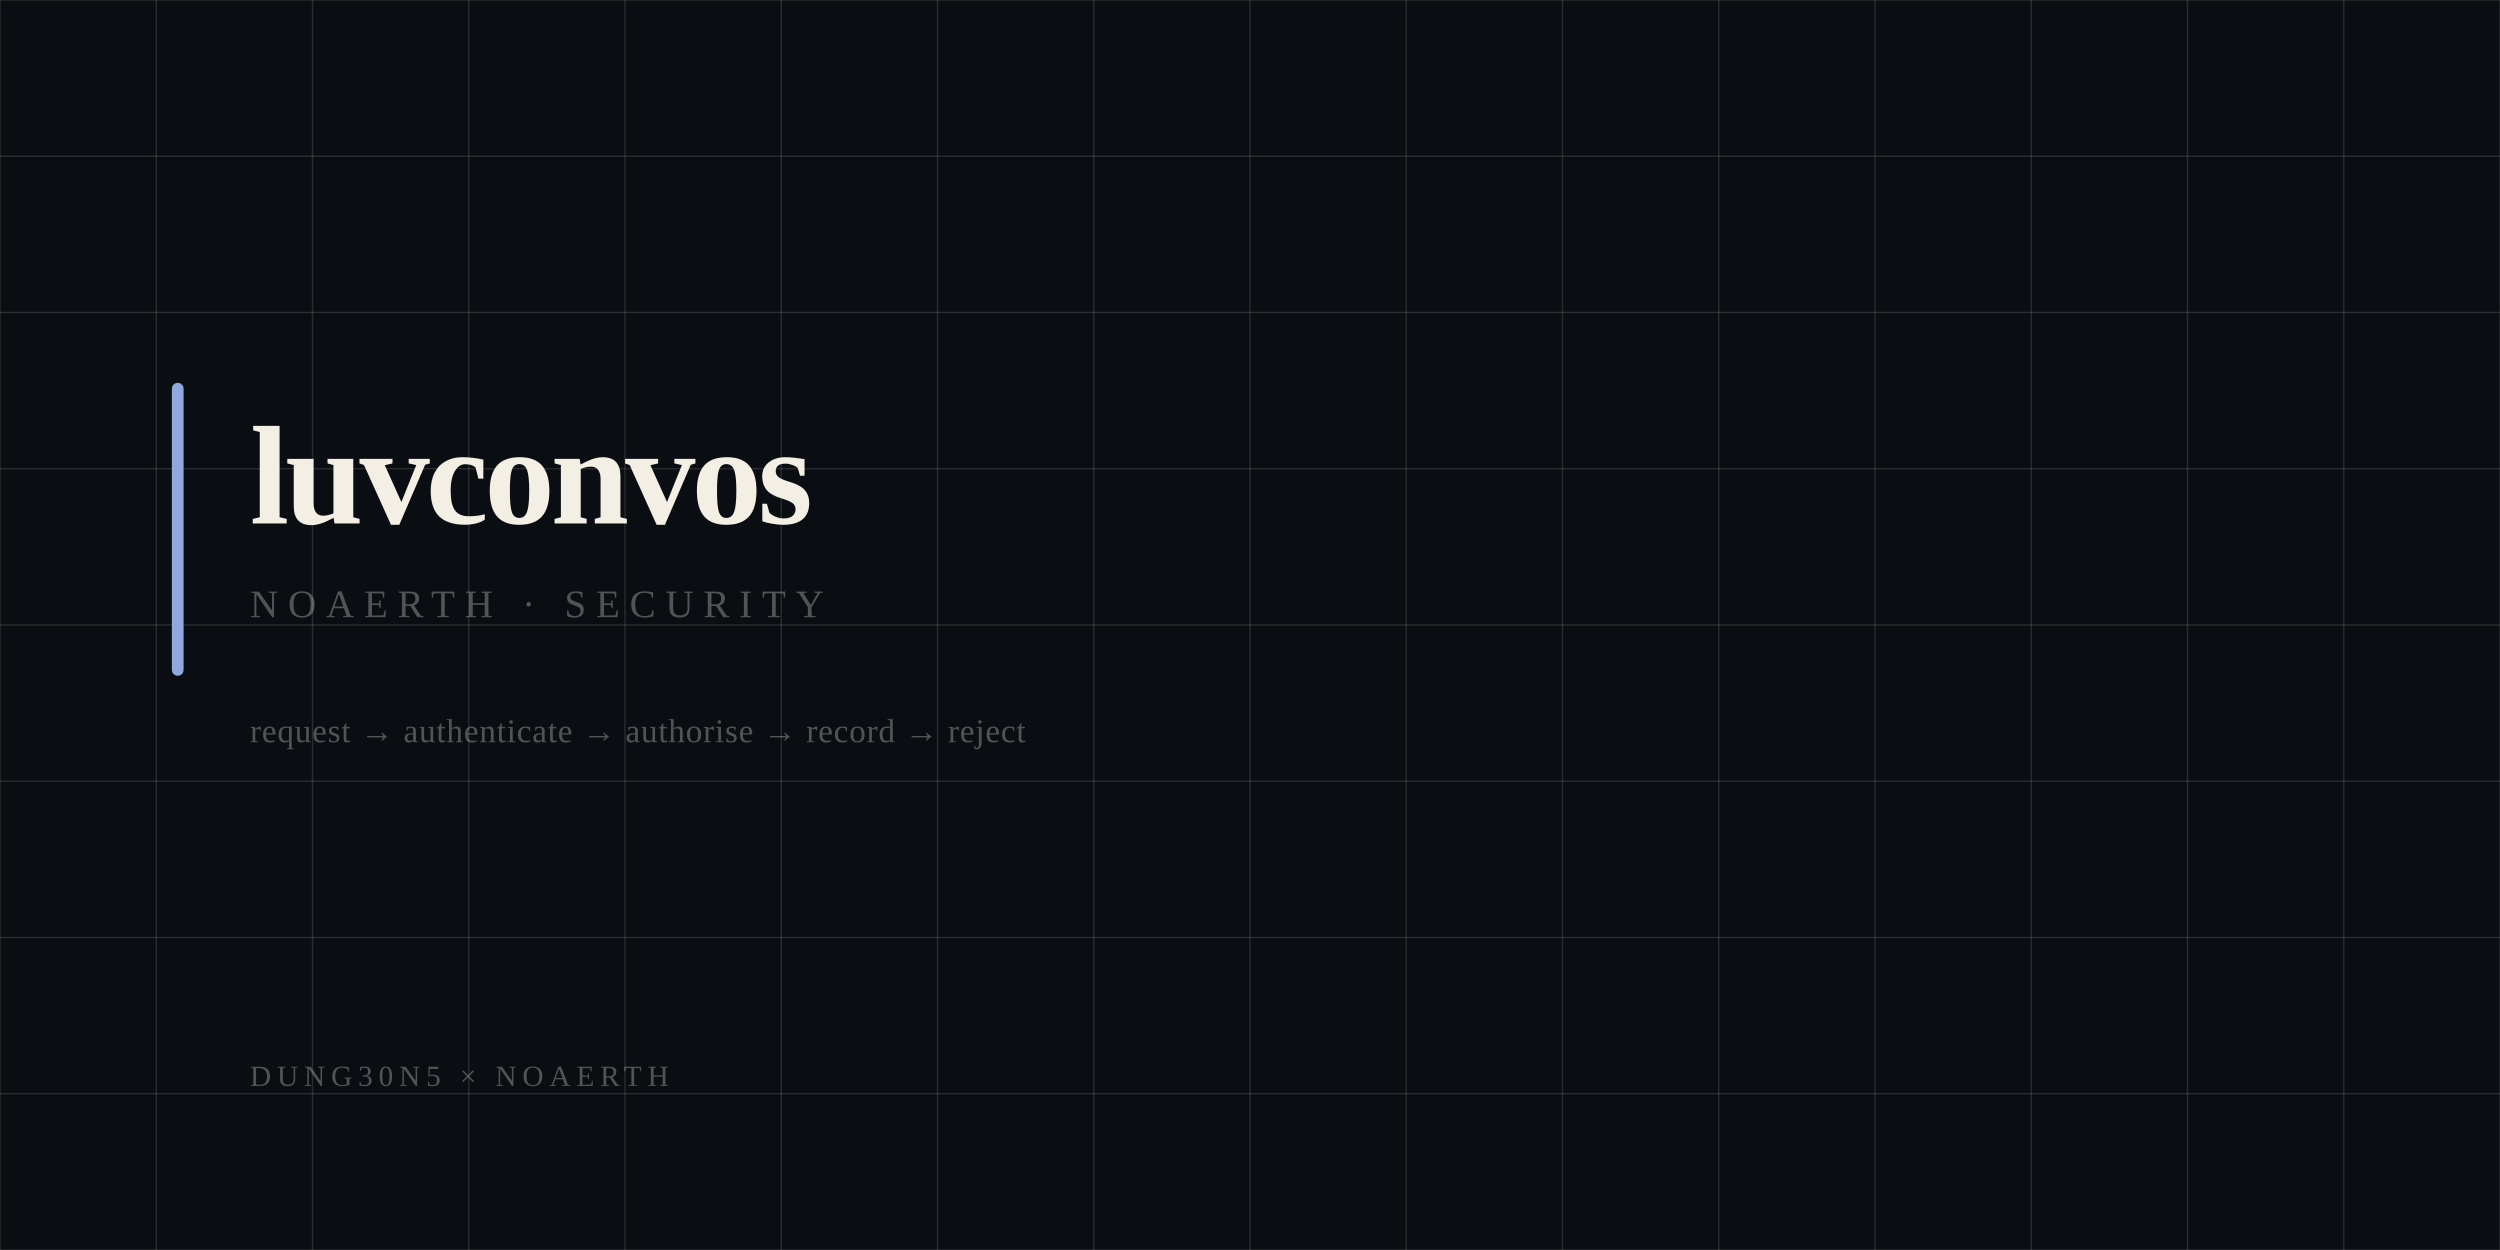
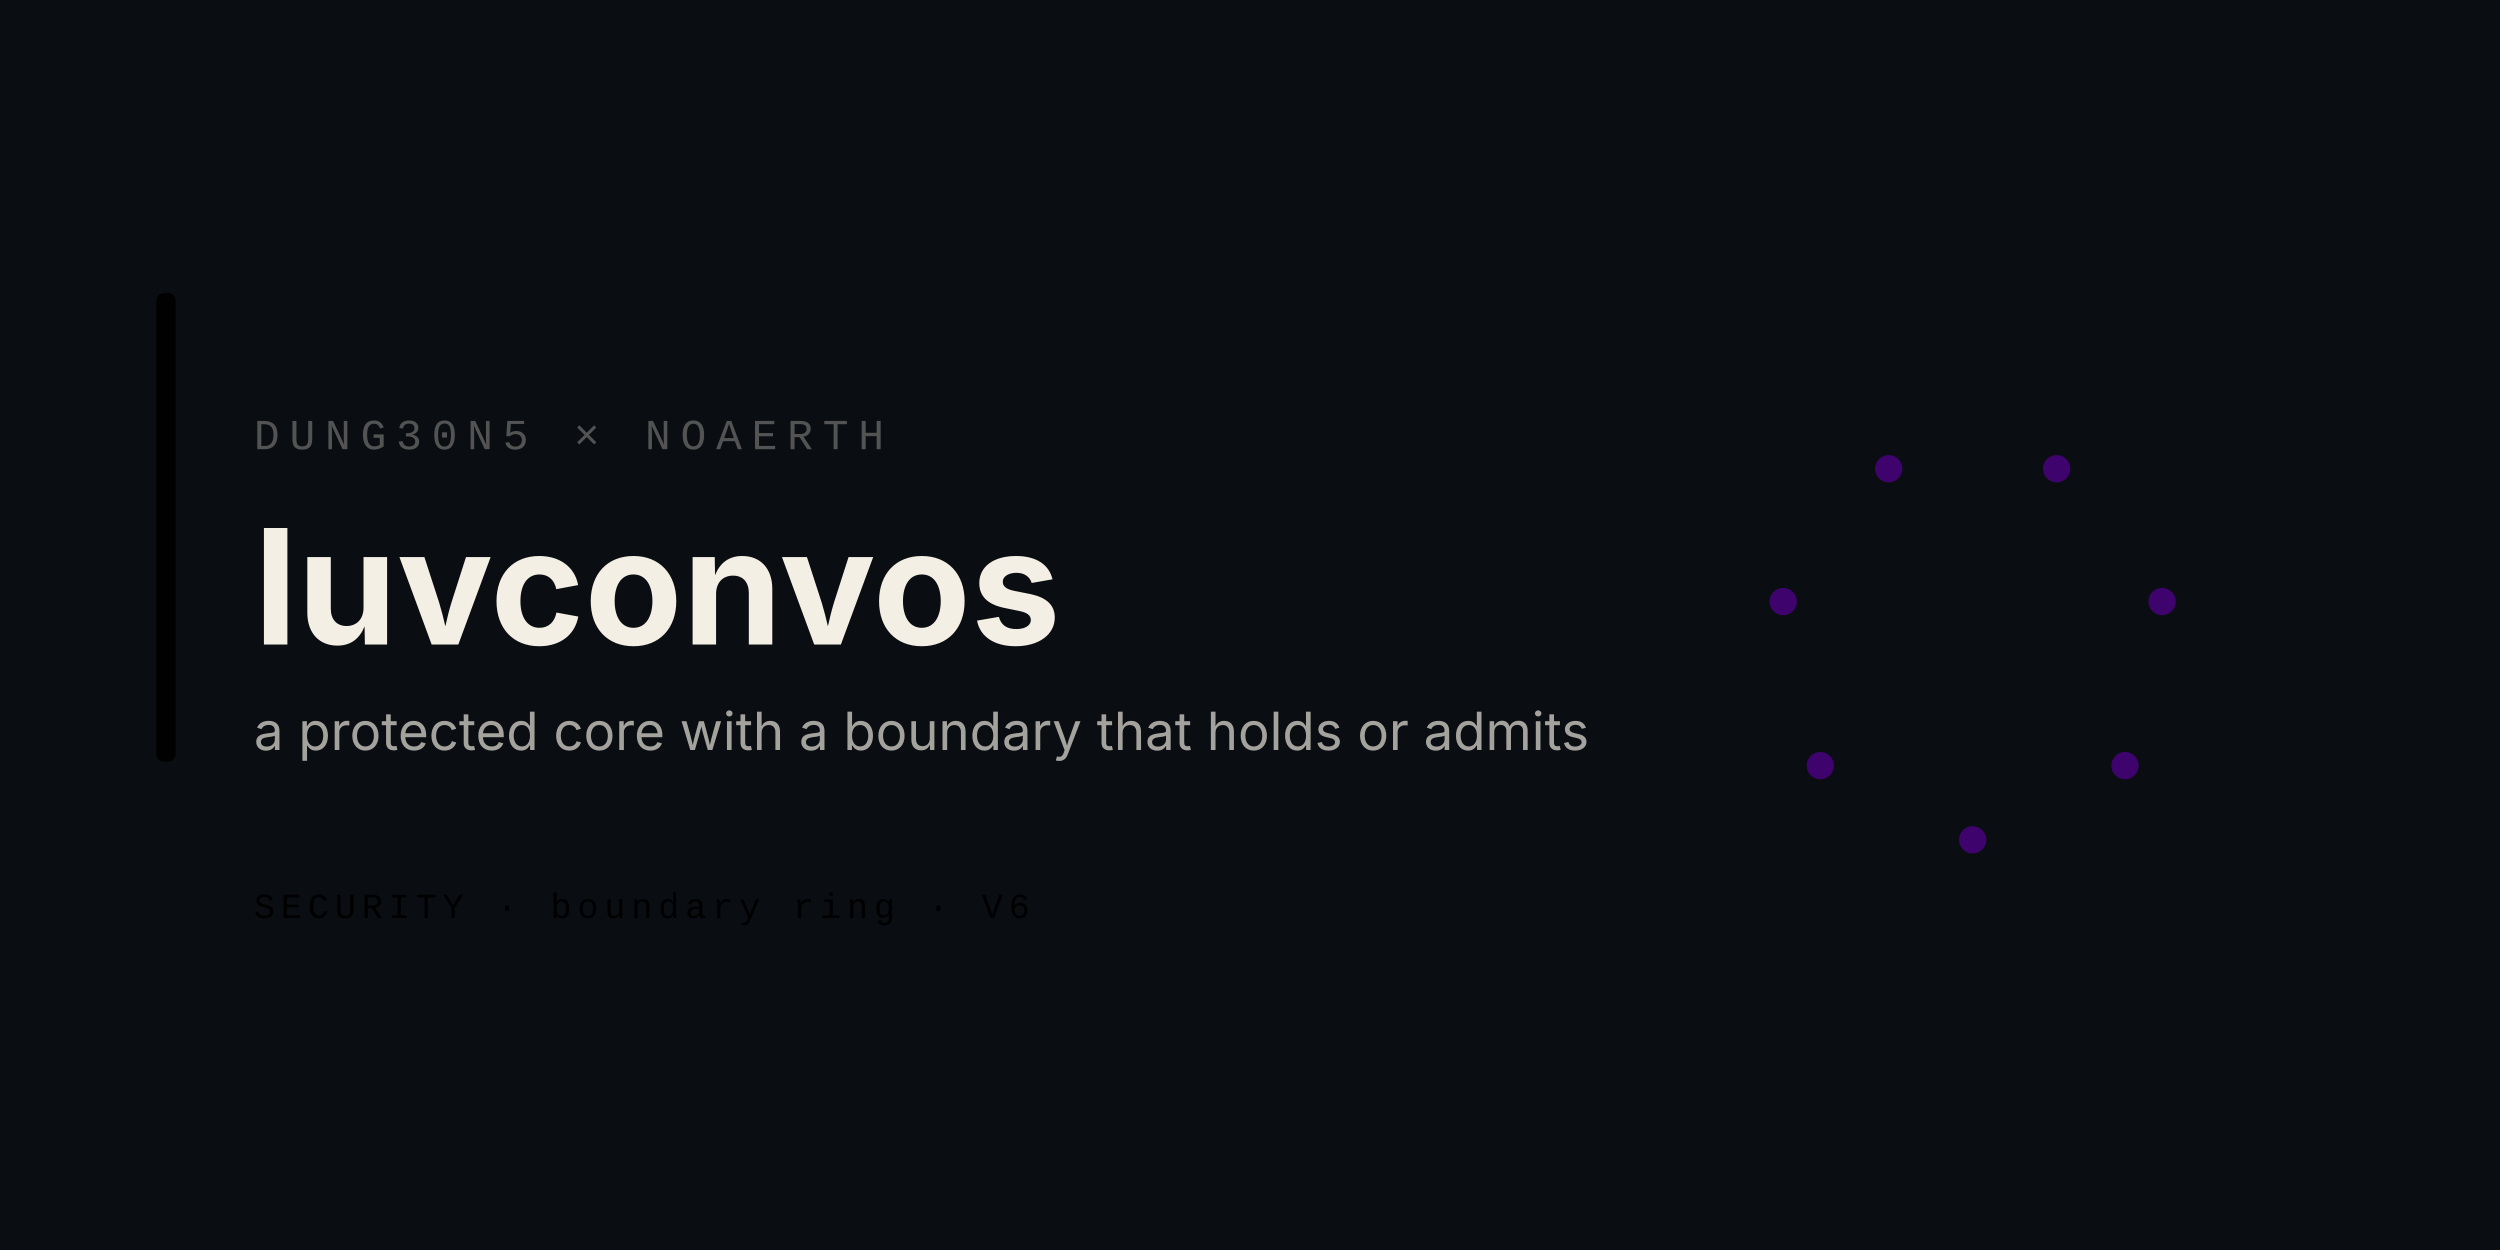
- <svg xmlns="http://www.w3.org/2000/svg" viewBox="0 0 1280 640" width="1280" height="640" role="img" aria-label="luvconvos — NOAERTH project card.">
+ <svg xmlns="http://www.w3.org/2000/svg" viewBox="0 0 1280 640" width="1280" height="640" role="img" aria-label="luvconvos project card">
  <rect width="1280" height="640" fill="#0a0d12" />
-   <line x1="0" y1="0" x2="0" y2="640" stroke="#f4efe424" stroke-width="0.7" />
-   <line x1="80" y1="0" x2="80" y2="640" stroke="#f4efe424" stroke-width="0.7" />
-   <line x1="160" y1="0" x2="160" y2="640" stroke="#f4efe424" stroke-width="0.7" />
-   <line x1="240" y1="0" x2="240" y2="640" stroke="#f4efe424" stroke-width="0.7" />
-   <line x1="320" y1="0" x2="320" y2="640" stroke="#f4efe424" stroke-width="0.7" />
-   <line x1="400" y1="0" x2="400" y2="640" stroke="#f4efe424" stroke-width="0.7" />
-   <line x1="480" y1="0" x2="480" y2="640" stroke="#f4efe424" stroke-width="0.7" />
-   <line x1="560" y1="0" x2="560" y2="640" stroke="#f4efe424" stroke-width="0.7" />
-   <line x1="640" y1="0" x2="640" y2="640" stroke="#f4efe424" stroke-width="0.7" />
-   <line x1="720" y1="0" x2="720" y2="640" stroke="#f4efe424" stroke-width="0.7" />
-   <line x1="800" y1="0" x2="800" y2="640" stroke="#f4efe424" stroke-width="0.7" />
-   <line x1="880" y1="0" x2="880" y2="640" stroke="#f4efe424" stroke-width="0.7" />
-   <line x1="960" y1="0" x2="960" y2="640" stroke="#f4efe424" stroke-width="0.7" />
-   <line x1="1040" y1="0" x2="1040" y2="640" stroke="#f4efe424" stroke-width="0.7" />
-   <line x1="1120" y1="0" x2="1120" y2="640" stroke="#f4efe424" stroke-width="0.7" />
-   <line x1="1200" y1="0" x2="1200" y2="640" stroke="#f4efe424" stroke-width="0.7" />
-   <line x1="1280" y1="0" x2="1280" y2="640" stroke="#f4efe424" stroke-width="0.7" />
-   <line x1="0" y1="0" x2="1280" y2="0" stroke="#f4efe424" stroke-width="0.7" />
-   <line x1="0" y1="80" x2="1280" y2="80" stroke="#f4efe424" stroke-width="0.7" />
-   <line x1="0" y1="160" x2="1280" y2="160" stroke="#f4efe424" stroke-width="0.7" />
-   <line x1="0" y1="240" x2="1280" y2="240" stroke="#f4efe424" stroke-width="0.7" />
-   <line x1="0" y1="320" x2="1280" y2="320" stroke="#f4efe424" stroke-width="0.7" />
-   <line x1="0" y1="400" x2="1280" y2="400" stroke="#f4efe424" stroke-width="0.7" />
-   <line x1="0" y1="480" x2="1280" y2="480" stroke="#f4efe424" stroke-width="0.7" />
-   <line x1="0" y1="560" x2="1280" y2="560" stroke="#f4efe424" stroke-width="0.7" />
-   <line x1="0" y1="640" x2="1280" y2="640" stroke="#f4efe424" stroke-width="0.7" />
-   <rect x="88" y="196" width="6" height="150" rx="3" fill="#8fa8e0" />
-   <text x="128" y="268" fill="#f4efe4" font-size="72" font-weight="680" letter-spacing="-2">luvconvos</text>
-   <text x="128" y="316" fill="#f4efe44f" font-size="20" letter-spacing="5">NOAERTH · SECURITY</text>
-   <text x="128" y="380" fill="#f4efe44f" font-size="17" letter-spacing="0.4">request → authenticate → authorise → record → reject</text>
-   <text x="128" y="556" fill="#f4efe44f" font-size="15" letter-spacing="3">DUNG30N5 × NOAERTH</text>
+   <circle cx="1010" cy="330" r="52" fill="none" stroke="amber" stroke-width="1.4" opacity="0.50" />
+   <circle cx="1010" cy="330" r="90" fill="none" stroke="amber" stroke-width="1.4" opacity="0.39" />
+   <circle cx="1010" cy="330" r="128" fill="none" stroke="amber" stroke-width="1.4" opacity="0.28" />
+   <circle cx="913" cy="308" r="7" fill="indigo" opacity="0.8" />
+   <circle cx="967" cy="240" r="7" fill="indigo" opacity="0.8" />
+   <circle cx="1053" cy="240" r="7" fill="indigo" opacity="0.8" />
+   <circle cx="1107" cy="308" r="7" fill="indigo" opacity="0.8" />
+   <circle cx="1088" cy="392" r="7" fill="indigo" opacity="0.8" />
+   <circle cx="1010" cy="430" r="7" fill="indigo" opacity="0.8" />
+   <circle cx="932" cy="392" r="7" fill="indigo" opacity="0.8" />
+   <rect x="80" y="150" width="10" height="240" rx="4" fill="amber" opacity="0.9" />
+   <text x="130" y="230" font-family="ui-monospace, SFMono-Regular, Menlo, Monaco, Consolas, 'Liberation Mono', monospace" font-size="22" letter-spacing="5" fill="#f4efe44f">DUNG30N5 × NOAERTH</text>
+   <text x="130" y="330" font-family="-apple-system, BlinkMacSystemFont, 'Segoe UI', Inter, Helvetica, Arial, sans-serif" font-size="82" font-weight="700" fill="#f4efe4">luvconvos</text>
+   <text x="130" y="384" font-family="-apple-system, BlinkMacSystemFont, 'Segoe UI', Inter, Helvetica, Arial, sans-serif" font-size="27" fill="#f4efe4a8">a protected core with a boundary that holds or admits</text>
+   <text x="130" y="470" font-family="ui-monospace, SFMono-Regular, Menlo, Monaco, Consolas, 'Liberation Mono', monospace" font-size="18" fill="amber" letter-spacing="3">SECURITY · boundary ring · V6</text>
</svg>
